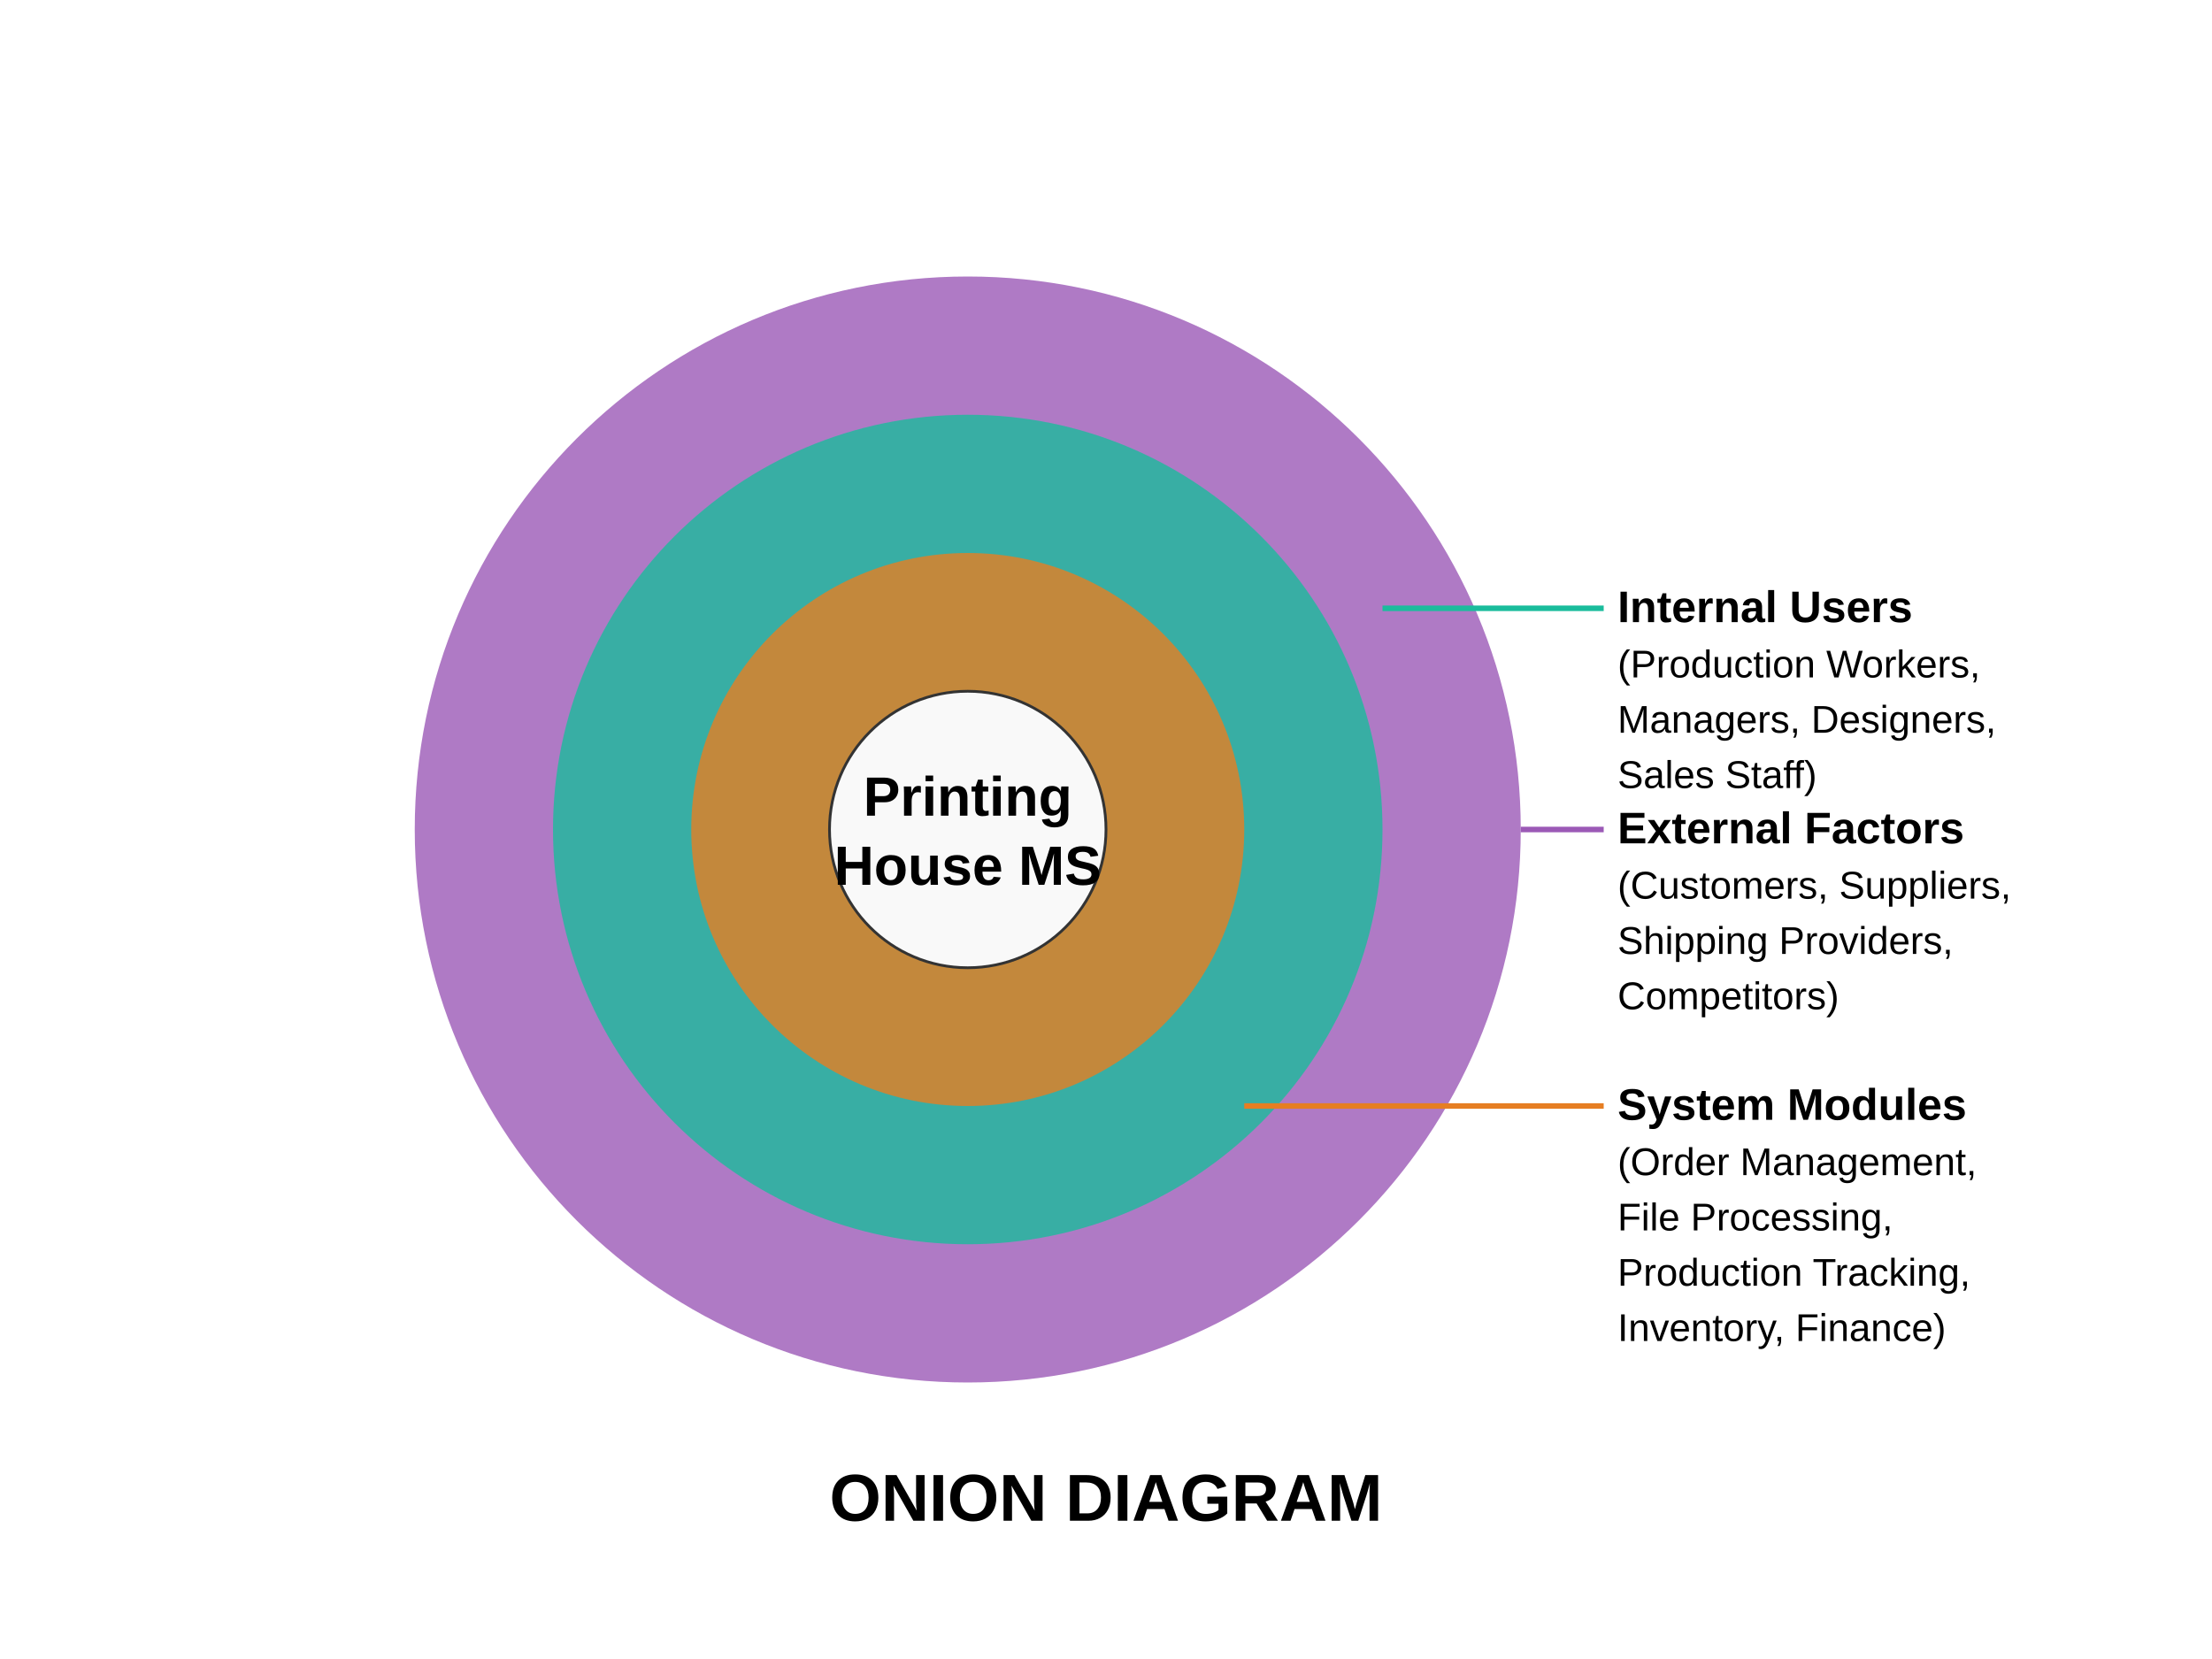
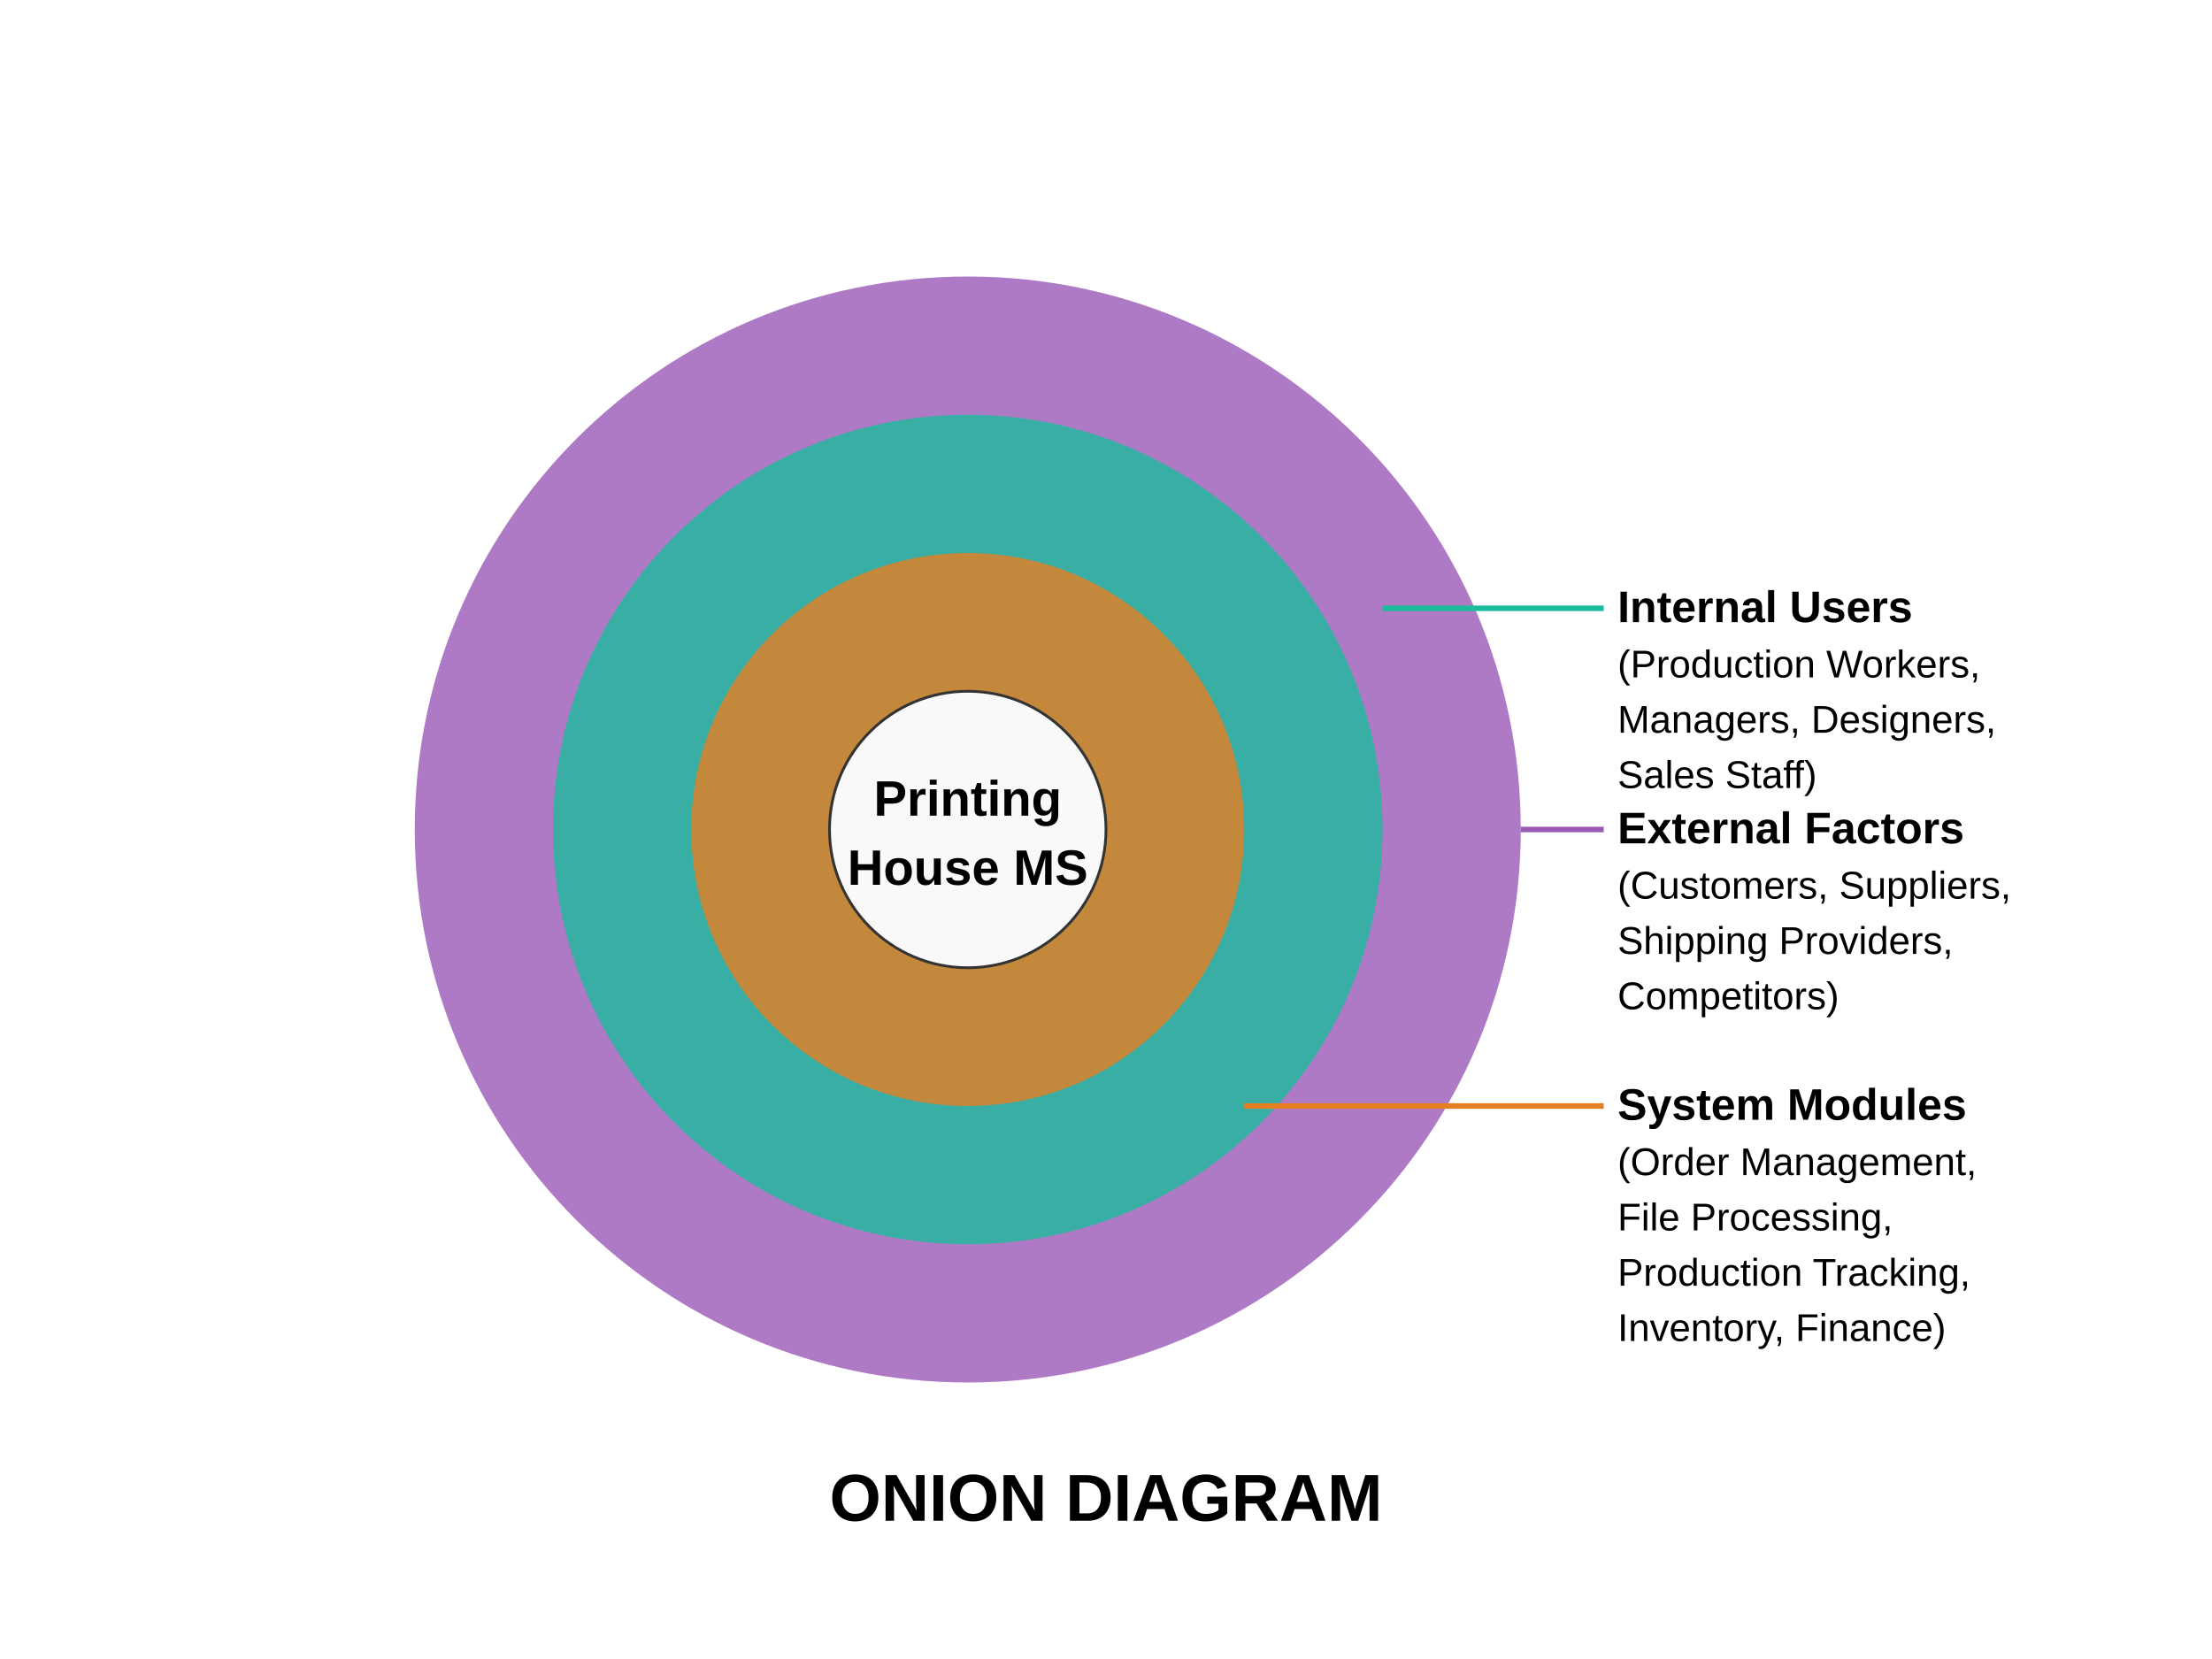
<svg xmlns="http://www.w3.org/2000/svg" viewBox="0 0 800 600">
  <rect width="800" height="600" fill="white" />
  <circle cx="350" cy="300" r="200" fill="#9b59b6" opacity="0.8" />
  <circle cx="350" cy="300" r="150" fill="#1abc9c" opacity="0.8" />
  <circle cx="350" cy="300" r="100" fill="#e67e22" opacity="0.8" />
  <circle cx="350" cy="300" r="50" fill="#f9f9f9" stroke="#333" stroke-width="1" />
-   <text x="350" y="295" font-family="Arial" font-size="20" text-anchor="middle" font-weight="bold">Printing</text>
-   <text x="350" y="320" font-family="Arial" font-size="20" text-anchor="middle" font-weight="bold">House MS</text>
+   <text x="350" y="295" font-family="Arial" font-size="18" text-anchor="middle" font-weight="bold">Printing</text>
+   <text x="350" y="320" font-family="Arial" font-size="18" text-anchor="middle" font-weight="bold">House MS</text>
  <line x1="550" y1="300" x2="580" y2="300" stroke="#9b59b6" stroke-width="2" />
  <text x="585" y="305" font-family="Arial" font-size="16" font-weight="bold">External Factors</text>
  <text x="585" y="325" font-family="Arial" font-size="14">(Customers, Suppliers,</text>
  <text x="585" y="345" font-family="Arial" font-size="14">Shipping Providers,</text>
  <text x="585" y="365" font-family="Arial" font-size="14">Competitors)</text>
  <line x1="500" y1="220" x2="580" y2="220" stroke="#1abc9c" stroke-width="2" />
  <text x="585" y="225" font-family="Arial" font-size="16" font-weight="bold">Internal Users</text>
  <text x="585" y="245" font-family="Arial" font-size="14">(Production Workers,</text>
  <text x="585" y="265" font-family="Arial" font-size="14">Managers, Designers,</text>
  <text x="585" y="285" font-family="Arial" font-size="14">Sales Staff)</text>
  <line x1="450" y1="400" x2="580" y2="400" stroke="#e67e22" stroke-width="2" />
  <text x="585" y="405" font-family="Arial" font-size="16" font-weight="bold">System Modules</text>
  <text x="585" y="425" font-family="Arial" font-size="14">(Order Management,</text>
  <text x="585" y="445" font-family="Arial" font-size="14">File Processing,</text>
  <text x="585" y="465" font-family="Arial" font-size="14">Production Tracking,</text>
  <text x="585" y="485" font-family="Arial" font-size="14">Inventory, Finance)</text>
  <text x="400" y="550" font-family="Arial" font-size="24" text-anchor="middle" font-weight="bold">ONION DIAGRAM</text>
</svg>
